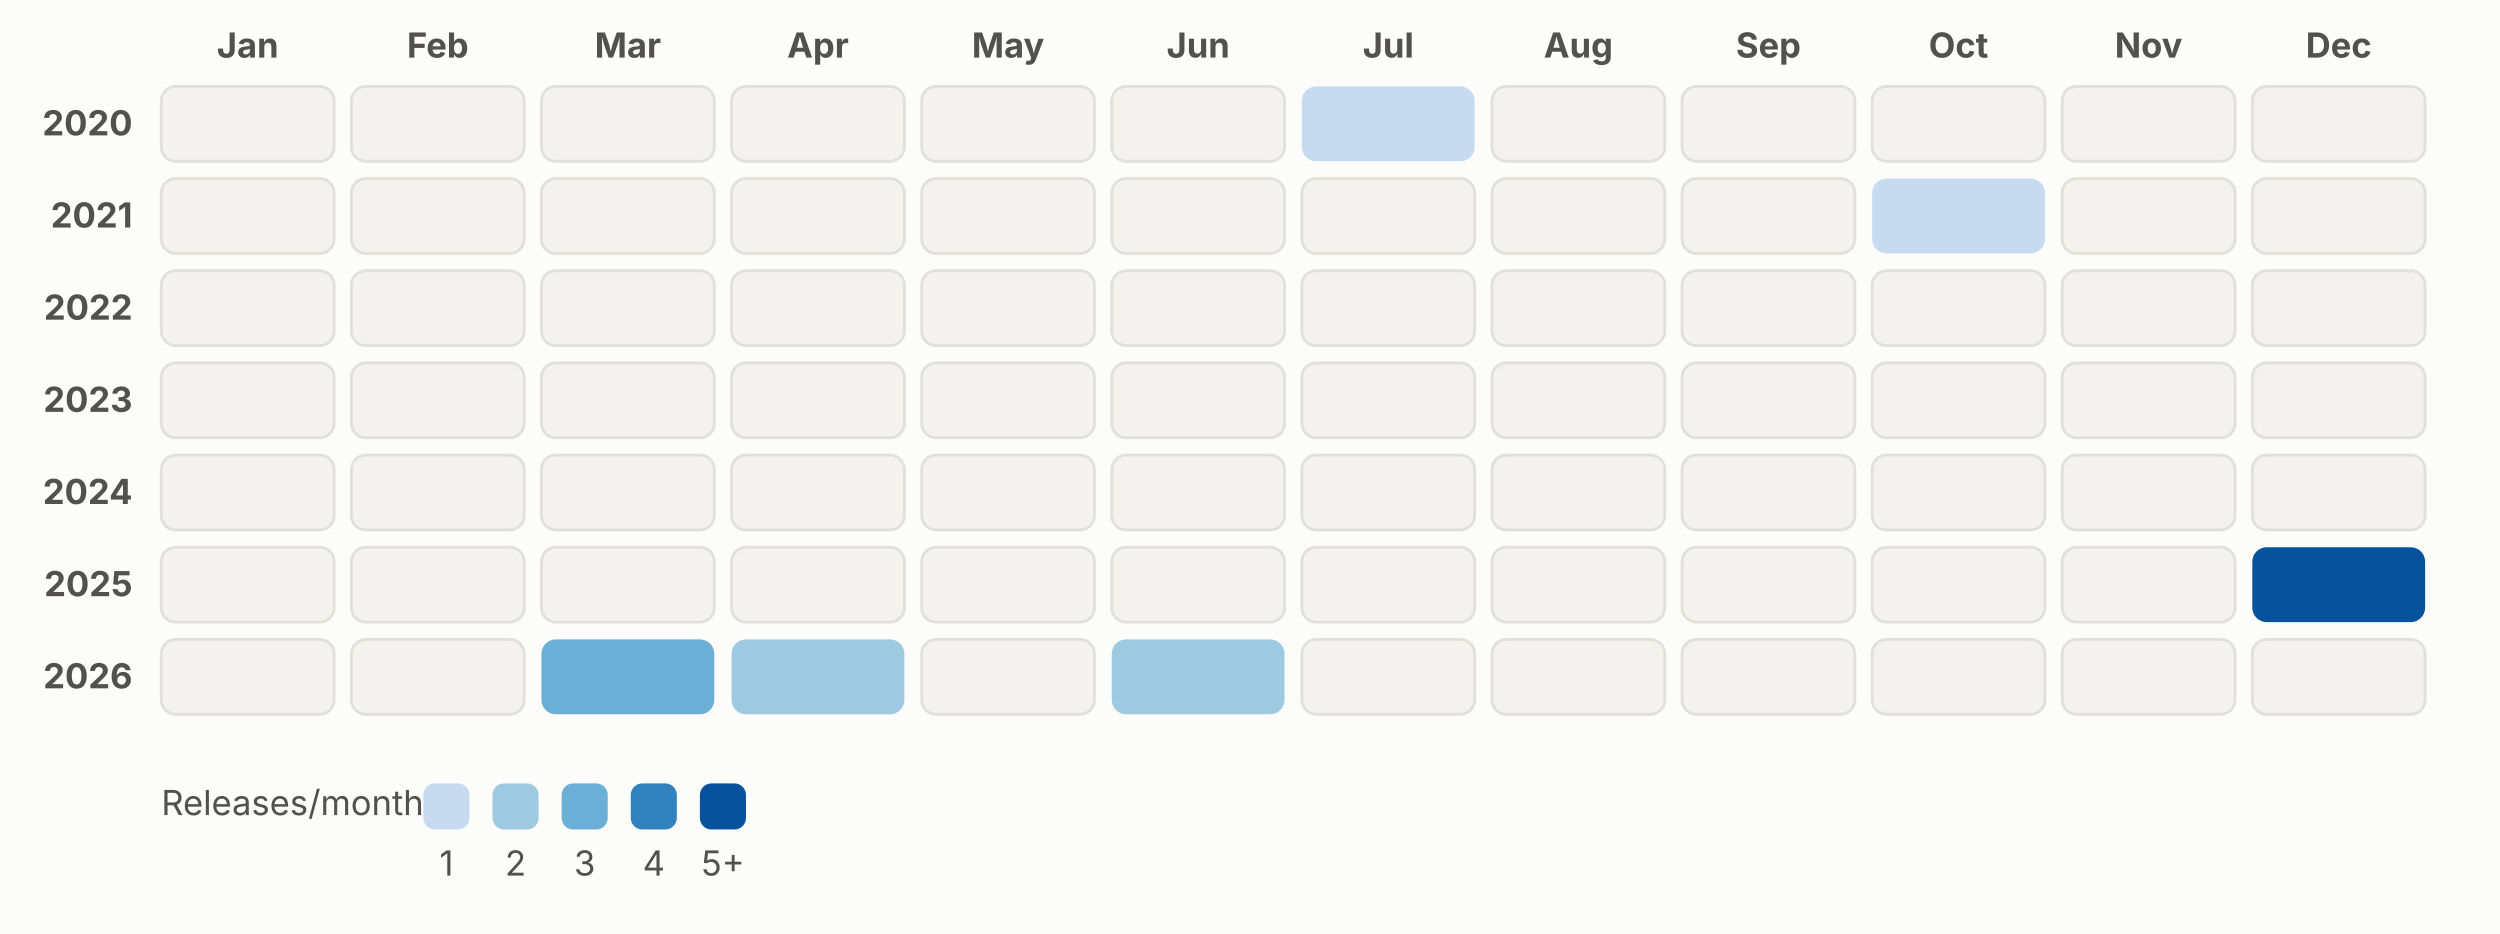
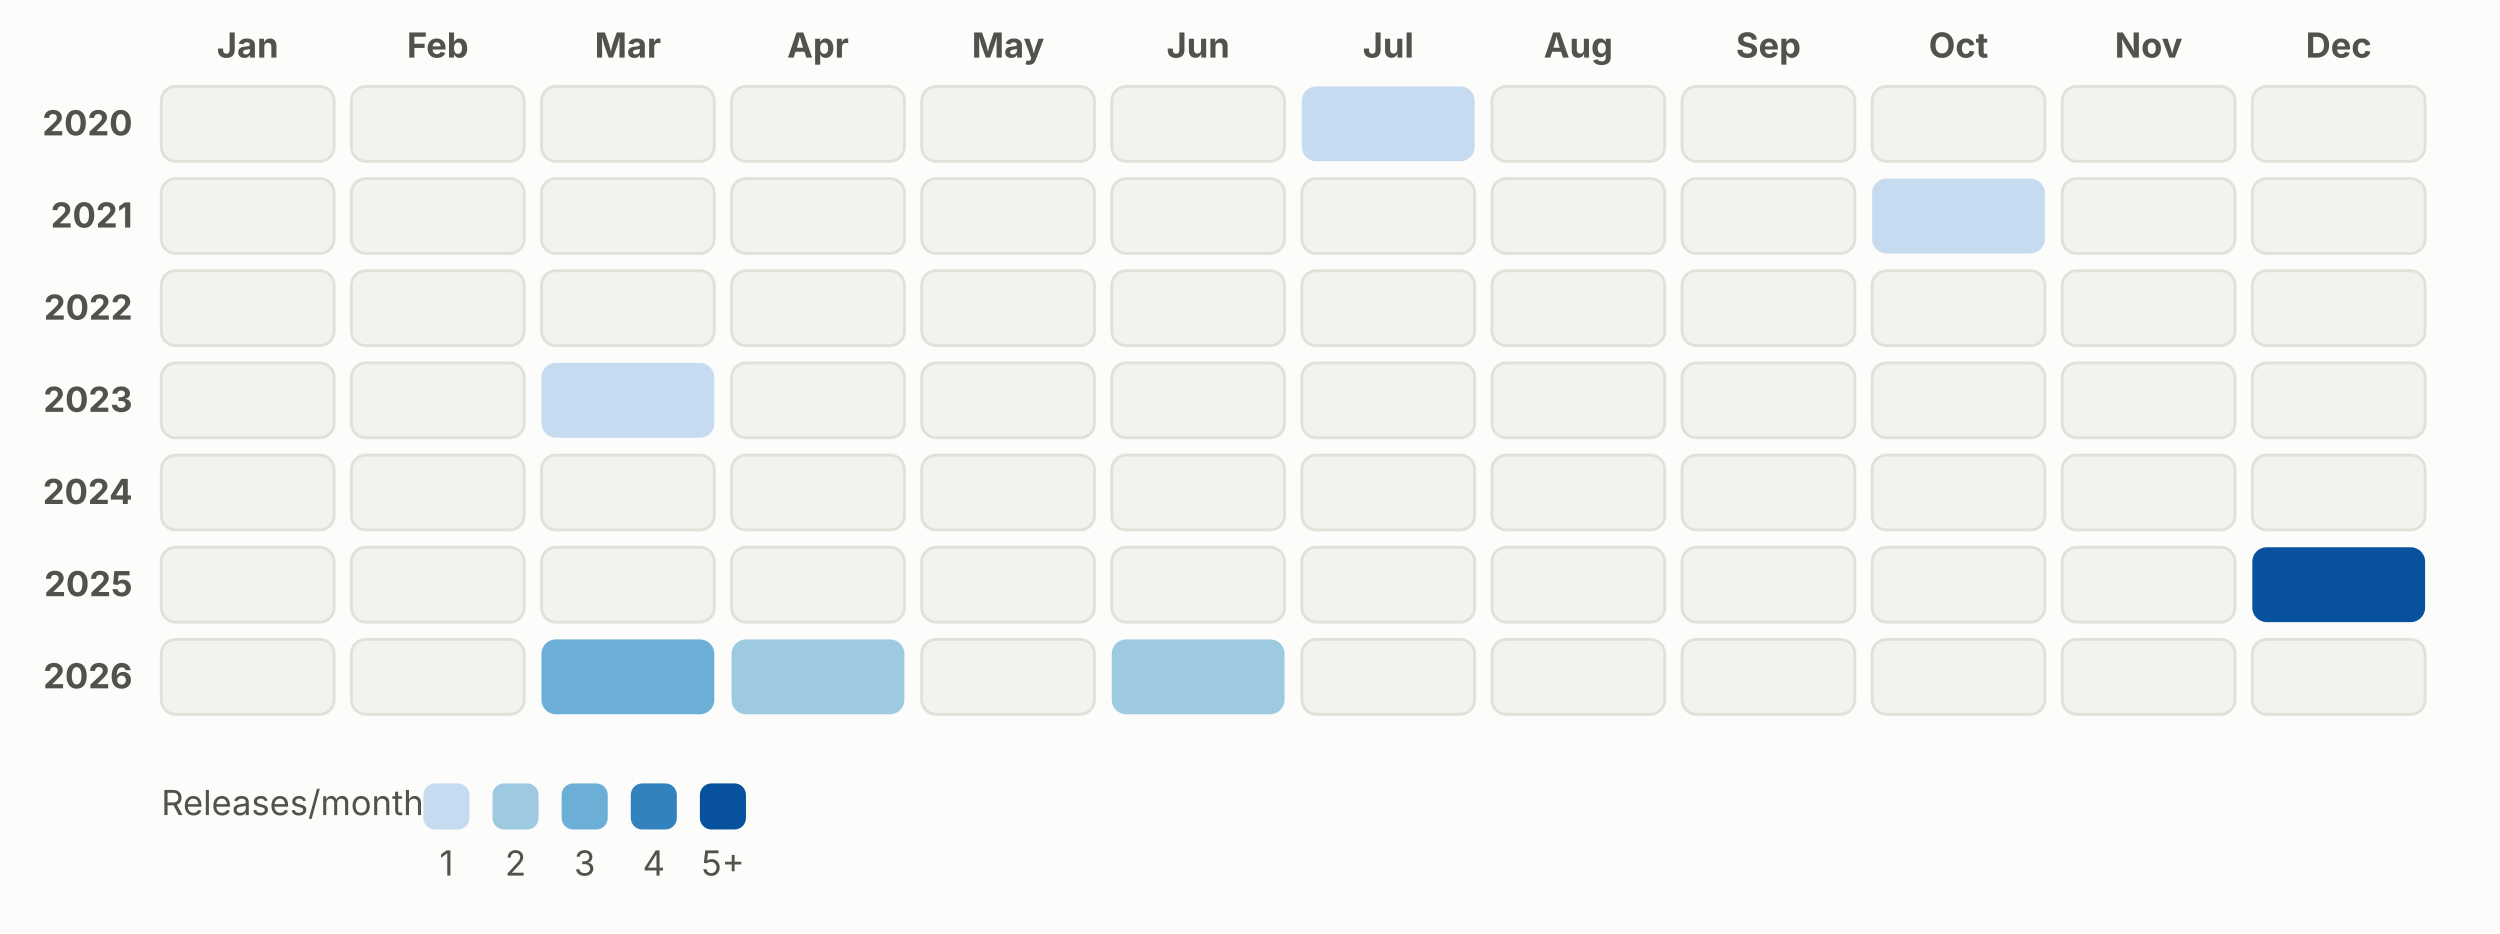
<svg xmlns="http://www.w3.org/2000/svg" width="868" height="324" viewBox="0 0 868 324">
  <rect width="868" height="324" fill="#fcfcfb" />
  <style>text{font-family:"Segoe UI",Inter,Arial,sans-serif;fill:#0b0b0b}.title{font-size:22px;font-weight:700}.sub{font-size:12px;fill:#52514e}.muted{font-size:11px;fill:#898781}.axis{font-size:12px;fill:#898781}.grid{stroke:#e1e0d9;stroke-width:1}.legend{font-size:12px;fill:#52514e}.count{font-size:10px;font-weight:700}.axis-strong{font-size:12px;font-weight:700;fill:#52514e}</style>
  <text x="86.0" y="20" text-anchor="middle" class="axis-strong">Jan</text>
  <text x="152.0" y="20" text-anchor="middle" class="axis-strong">Feb</text>
  <text x="218.0" y="20" text-anchor="middle" class="axis-strong">Mar</text>
  <text x="284.0" y="20" text-anchor="middle" class="axis-strong">Apr</text>
  <text x="350.0" y="20" text-anchor="middle" class="axis-strong">May</text>
  <text x="416.0" y="20" text-anchor="middle" class="axis-strong">Jun</text>
  <text x="482.0" y="20" text-anchor="middle" class="axis-strong">Jul</text>
  <text x="548.0" y="20" text-anchor="middle" class="axis-strong">Aug</text>
  <text x="614.0" y="20" text-anchor="middle" class="axis-strong">Sep</text>
  <text x="680.0" y="20" text-anchor="middle" class="axis-strong">Oct</text>
  <text x="746.0" y="20" text-anchor="middle" class="axis-strong">Nov</text>
  <text x="812.0" y="20" text-anchor="middle" class="axis-strong">Dec</text>
  <text x="46" y="47.0" text-anchor="end" class="axis-strong">2020</text>
  <rect x="56" y="30" width="60" height="26" rx="5" fill="#f3f2ee" stroke="#e1e0d9" stroke-width="1" />
  <rect x="122" y="30" width="60" height="26" rx="5" fill="#f3f2ee" stroke="#e1e0d9" stroke-width="1" />
  <rect x="188" y="30" width="60" height="26" rx="5" fill="#f3f2ee" stroke="#e1e0d9" stroke-width="1" />
  <rect x="254" y="30" width="60" height="26" rx="5" fill="#f3f2ee" stroke="#e1e0d9" stroke-width="1" />
  <rect x="320" y="30" width="60" height="26" rx="5" fill="#f3f2ee" stroke="#e1e0d9" stroke-width="1" />
  <rect x="386" y="30" width="60" height="26" rx="5" fill="#f3f2ee" stroke="#e1e0d9" stroke-width="1" />
  <rect x="452" y="30" width="60" height="26" rx="5" fill="#c6dbef" />
  <rect x="518" y="30" width="60" height="26" rx="5" fill="#f3f2ee" stroke="#e1e0d9" stroke-width="1" />
  <rect x="584" y="30" width="60" height="26" rx="5" fill="#f3f2ee" stroke="#e1e0d9" stroke-width="1" />
  <rect x="650" y="30" width="60" height="26" rx="5" fill="#f3f2ee" stroke="#e1e0d9" stroke-width="1" />
  <rect x="716" y="30" width="60" height="26" rx="5" fill="#f3f2ee" stroke="#e1e0d9" stroke-width="1" />
  <rect x="782" y="30" width="60" height="26" rx="5" fill="#f3f2ee" stroke="#e1e0d9" stroke-width="1" />
  <text x="46" y="79.0" text-anchor="end" class="axis-strong">2021</text>
  <rect x="56" y="62" width="60" height="26" rx="5" fill="#f3f2ee" stroke="#e1e0d9" stroke-width="1" />
  <rect x="122" y="62" width="60" height="26" rx="5" fill="#f3f2ee" stroke="#e1e0d9" stroke-width="1" />
  <rect x="188" y="62" width="60" height="26" rx="5" fill="#f3f2ee" stroke="#e1e0d9" stroke-width="1" />
  <rect x="254" y="62" width="60" height="26" rx="5" fill="#f3f2ee" stroke="#e1e0d9" stroke-width="1" />
  <rect x="320" y="62" width="60" height="26" rx="5" fill="#f3f2ee" stroke="#e1e0d9" stroke-width="1" />
  <rect x="386" y="62" width="60" height="26" rx="5" fill="#f3f2ee" stroke="#e1e0d9" stroke-width="1" />
  <rect x="452" y="62" width="60" height="26" rx="5" fill="#f3f2ee" stroke="#e1e0d9" stroke-width="1" />
  <rect x="518" y="62" width="60" height="26" rx="5" fill="#f3f2ee" stroke="#e1e0d9" stroke-width="1" />
  <rect x="584" y="62" width="60" height="26" rx="5" fill="#f3f2ee" stroke="#e1e0d9" stroke-width="1" />
  <rect x="650" y="62" width="60" height="26" rx="5" fill="#c6dbef" />
  <rect x="716" y="62" width="60" height="26" rx="5" fill="#f3f2ee" stroke="#e1e0d9" stroke-width="1" />
  <rect x="782" y="62" width="60" height="26" rx="5" fill="#f3f2ee" stroke="#e1e0d9" stroke-width="1" />
  <text x="46" y="111.0" text-anchor="end" class="axis-strong">2022</text>
  <rect x="56" y="94" width="60" height="26" rx="5" fill="#f3f2ee" stroke="#e1e0d9" stroke-width="1" />
  <rect x="122" y="94" width="60" height="26" rx="5" fill="#f3f2ee" stroke="#e1e0d9" stroke-width="1" />
  <rect x="188" y="94" width="60" height="26" rx="5" fill="#f3f2ee" stroke="#e1e0d9" stroke-width="1" />
  <rect x="254" y="94" width="60" height="26" rx="5" fill="#f3f2ee" stroke="#e1e0d9" stroke-width="1" />
  <rect x="320" y="94" width="60" height="26" rx="5" fill="#f3f2ee" stroke="#e1e0d9" stroke-width="1" />
  <rect x="386" y="94" width="60" height="26" rx="5" fill="#f3f2ee" stroke="#e1e0d9" stroke-width="1" />
  <rect x="452" y="94" width="60" height="26" rx="5" fill="#f3f2ee" stroke="#e1e0d9" stroke-width="1" />
  <rect x="518" y="94" width="60" height="26" rx="5" fill="#f3f2ee" stroke="#e1e0d9" stroke-width="1" />
  <rect x="584" y="94" width="60" height="26" rx="5" fill="#f3f2ee" stroke="#e1e0d9" stroke-width="1" />
  <rect x="650" y="94" width="60" height="26" rx="5" fill="#f3f2ee" stroke="#e1e0d9" stroke-width="1" />
  <rect x="716" y="94" width="60" height="26" rx="5" fill="#f3f2ee" stroke="#e1e0d9" stroke-width="1" />
  <rect x="782" y="94" width="60" height="26" rx="5" fill="#f3f2ee" stroke="#e1e0d9" stroke-width="1" />
  <text x="46" y="143.0" text-anchor="end" class="axis-strong">2023</text>
  <rect x="56" y="126" width="60" height="26" rx="5" fill="#f3f2ee" stroke="#e1e0d9" stroke-width="1" />
  <rect x="122" y="126" width="60" height="26" rx="5" fill="#f3f2ee" stroke="#e1e0d9" stroke-width="1" />
-   <rect x="188" y="126" width="60" height="26" rx="5" fill="#f3f2ee" stroke="#e1e0d9" stroke-width="1" />
+   <rect x="188" y="126" width="60" height="26" rx="5" fill="#c6dbef" />
  <rect x="254" y="126" width="60" height="26" rx="5" fill="#f3f2ee" stroke="#e1e0d9" stroke-width="1" />
  <rect x="320" y="126" width="60" height="26" rx="5" fill="#f3f2ee" stroke="#e1e0d9" stroke-width="1" />
  <rect x="386" y="126" width="60" height="26" rx="5" fill="#f3f2ee" stroke="#e1e0d9" stroke-width="1" />
  <rect x="452" y="126" width="60" height="26" rx="5" fill="#f3f2ee" stroke="#e1e0d9" stroke-width="1" />
  <rect x="518" y="126" width="60" height="26" rx="5" fill="#f3f2ee" stroke="#e1e0d9" stroke-width="1" />
  <rect x="584" y="126" width="60" height="26" rx="5" fill="#f3f2ee" stroke="#e1e0d9" stroke-width="1" />
  <rect x="650" y="126" width="60" height="26" rx="5" fill="#f3f2ee" stroke="#e1e0d9" stroke-width="1" />
  <rect x="716" y="126" width="60" height="26" rx="5" fill="#f3f2ee" stroke="#e1e0d9" stroke-width="1" />
  <rect x="782" y="126" width="60" height="26" rx="5" fill="#f3f2ee" stroke="#e1e0d9" stroke-width="1" />
  <text x="46" y="175.0" text-anchor="end" class="axis-strong">2024</text>
  <rect x="56" y="158" width="60" height="26" rx="5" fill="#f3f2ee" stroke="#e1e0d9" stroke-width="1" />
  <rect x="122" y="158" width="60" height="26" rx="5" fill="#f3f2ee" stroke="#e1e0d9" stroke-width="1" />
  <rect x="188" y="158" width="60" height="26" rx="5" fill="#f3f2ee" stroke="#e1e0d9" stroke-width="1" />
  <rect x="254" y="158" width="60" height="26" rx="5" fill="#f3f2ee" stroke="#e1e0d9" stroke-width="1" />
  <rect x="320" y="158" width="60" height="26" rx="5" fill="#f3f2ee" stroke="#e1e0d9" stroke-width="1" />
  <rect x="386" y="158" width="60" height="26" rx="5" fill="#f3f2ee" stroke="#e1e0d9" stroke-width="1" />
  <rect x="452" y="158" width="60" height="26" rx="5" fill="#f3f2ee" stroke="#e1e0d9" stroke-width="1" />
  <rect x="518" y="158" width="60" height="26" rx="5" fill="#f3f2ee" stroke="#e1e0d9" stroke-width="1" />
  <rect x="584" y="158" width="60" height="26" rx="5" fill="#f3f2ee" stroke="#e1e0d9" stroke-width="1" />
  <rect x="650" y="158" width="60" height="26" rx="5" fill="#f3f2ee" stroke="#e1e0d9" stroke-width="1" />
  <rect x="716" y="158" width="60" height="26" rx="5" fill="#f3f2ee" stroke="#e1e0d9" stroke-width="1" />
  <rect x="782" y="158" width="60" height="26" rx="5" fill="#f3f2ee" stroke="#e1e0d9" stroke-width="1" />
  <text x="46" y="207.0" text-anchor="end" class="axis-strong">2025</text>
  <rect x="56" y="190" width="60" height="26" rx="5" fill="#f3f2ee" stroke="#e1e0d9" stroke-width="1" />
  <rect x="122" y="190" width="60" height="26" rx="5" fill="#f3f2ee" stroke="#e1e0d9" stroke-width="1" />
  <rect x="188" y="190" width="60" height="26" rx="5" fill="#f3f2ee" stroke="#e1e0d9" stroke-width="1" />
  <rect x="254" y="190" width="60" height="26" rx="5" fill="#f3f2ee" stroke="#e1e0d9" stroke-width="1" />
  <rect x="320" y="190" width="60" height="26" rx="5" fill="#f3f2ee" stroke="#e1e0d9" stroke-width="1" />
  <rect x="386" y="190" width="60" height="26" rx="5" fill="#f3f2ee" stroke="#e1e0d9" stroke-width="1" />
  <rect x="452" y="190" width="60" height="26" rx="5" fill="#f3f2ee" stroke="#e1e0d9" stroke-width="1" />
  <rect x="518" y="190" width="60" height="26" rx="5" fill="#f3f2ee" stroke="#e1e0d9" stroke-width="1" />
  <rect x="584" y="190" width="60" height="26" rx="5" fill="#f3f2ee" stroke="#e1e0d9" stroke-width="1" />
  <rect x="650" y="190" width="60" height="26" rx="5" fill="#f3f2ee" stroke="#e1e0d9" stroke-width="1" />
  <rect x="716" y="190" width="60" height="26" rx="5" fill="#f3f2ee" stroke="#e1e0d9" stroke-width="1" />
  <rect x="782" y="190" width="60" height="26" rx="5" fill="#08519c" />
  <text x="46" y="239.0" text-anchor="end" class="axis-strong">2026</text>
  <rect x="56" y="222" width="60" height="26" rx="5" fill="#f3f2ee" stroke="#e1e0d9" stroke-width="1" />
  <rect x="122" y="222" width="60" height="26" rx="5" fill="#f3f2ee" stroke="#e1e0d9" stroke-width="1" />
  <rect x="188" y="222" width="60" height="26" rx="5" fill="#6baed6" />
  <rect x="254" y="222" width="60" height="26" rx="5" fill="#9ecae1" />
  <rect x="320" y="222" width="60" height="26" rx="5" fill="#f3f2ee" stroke="#e1e0d9" stroke-width="1" />
  <rect x="386" y="222" width="60" height="26" rx="5" fill="#9ecae1" />
  <rect x="452" y="222" width="60" height="26" rx="5" fill="#f3f2ee" stroke="#e1e0d9" stroke-width="1" />
  <rect x="518" y="222" width="60" height="26" rx="5" fill="#f3f2ee" stroke="#e1e0d9" stroke-width="1" />
  <rect x="584" y="222" width="60" height="26" rx="5" fill="#f3f2ee" stroke="#e1e0d9" stroke-width="1" />
  <rect x="650" y="222" width="60" height="26" rx="5" fill="#f3f2ee" stroke="#e1e0d9" stroke-width="1" />
  <rect x="716" y="222" width="60" height="26" rx="5" fill="#f3f2ee" stroke="#e1e0d9" stroke-width="1" />
  <rect x="782" y="222" width="60" height="26" rx="5" fill="#f3f2ee" stroke="#e1e0d9" stroke-width="1" />
  <text x="56" y="283" class="legend">Releases/month:</text>
  <rect x="147" y="272" width="16" height="16" rx="4" fill="#c6dbef" />
  <text x="155" y="304" text-anchor="middle" class="legend">1</text>
  <rect x="171" y="272" width="16" height="16" rx="4" fill="#9ecae1" />
  <text x="179" y="304" text-anchor="middle" class="legend">2</text>
  <rect x="195" y="272" width="16" height="16" rx="4" fill="#6baed6" />
  <text x="203" y="304" text-anchor="middle" class="legend">3</text>
  <rect x="219" y="272" width="16" height="16" rx="4" fill="#3182bd" />
  <text x="227" y="304" text-anchor="middle" class="legend">4</text>
  <rect x="243" y="272" width="16" height="16" rx="4" fill="#08519c" />
  <text x="251" y="304" text-anchor="middle" class="legend">5+</text>
</svg>
